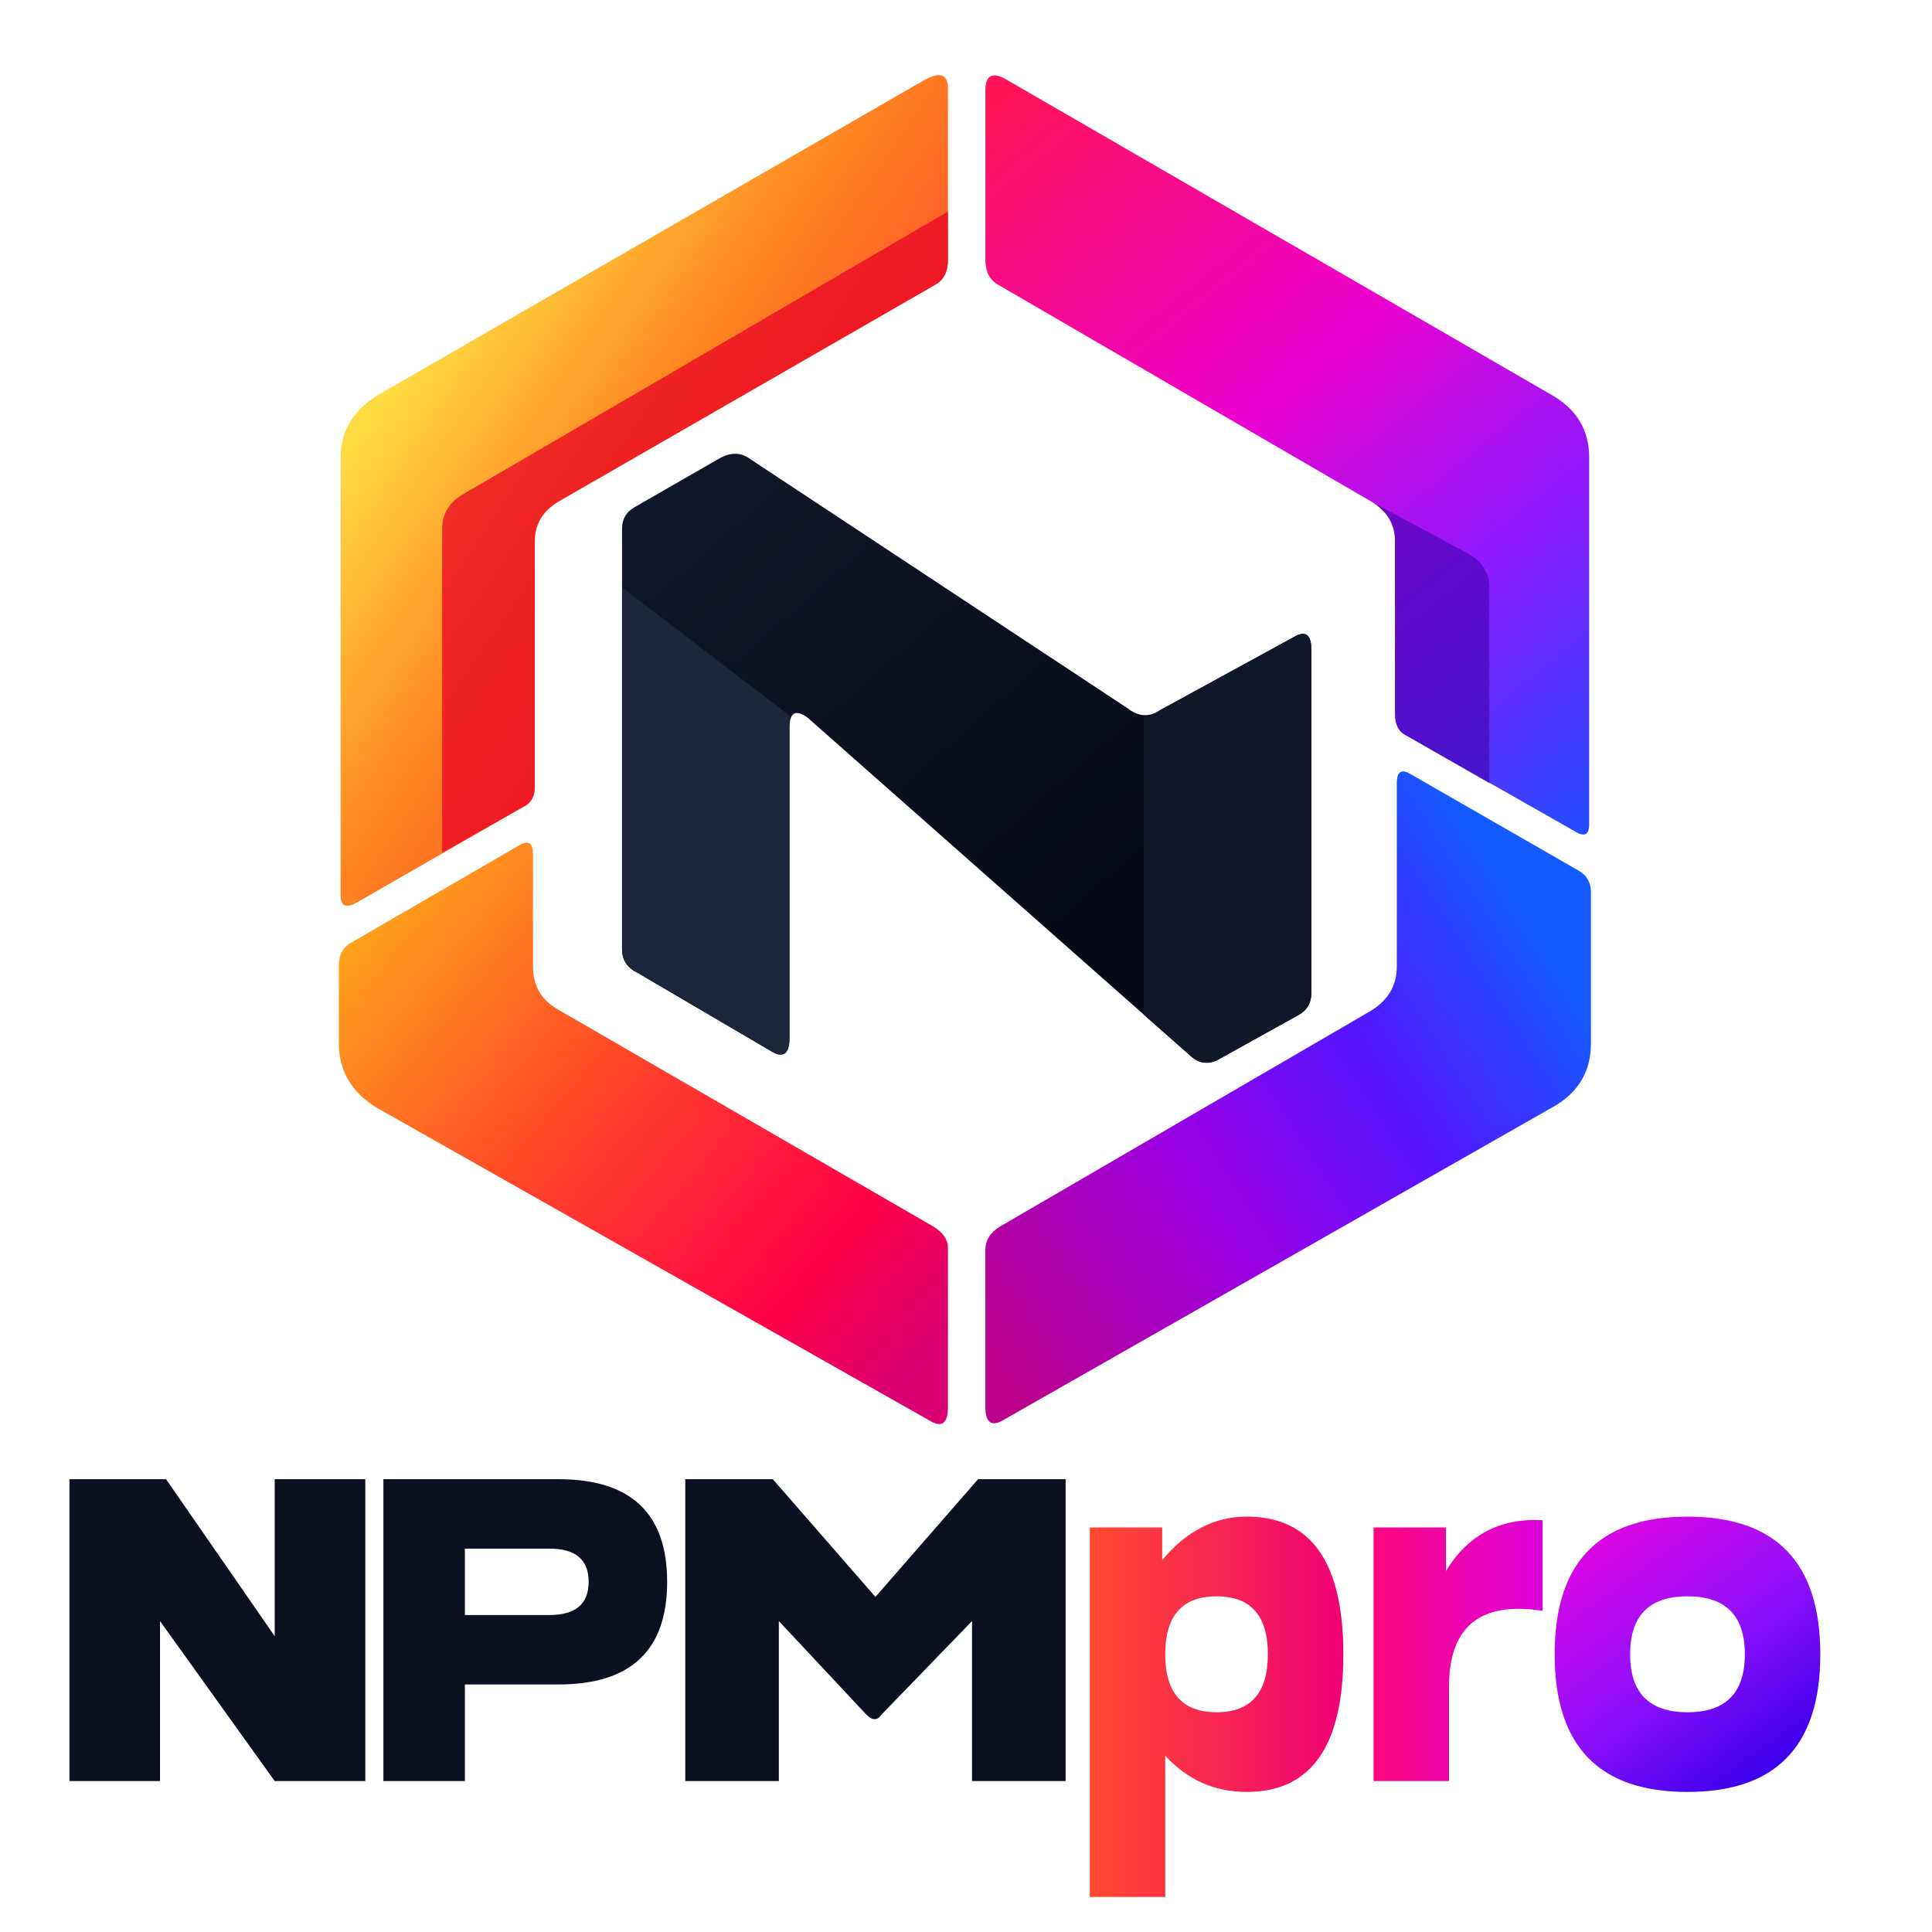
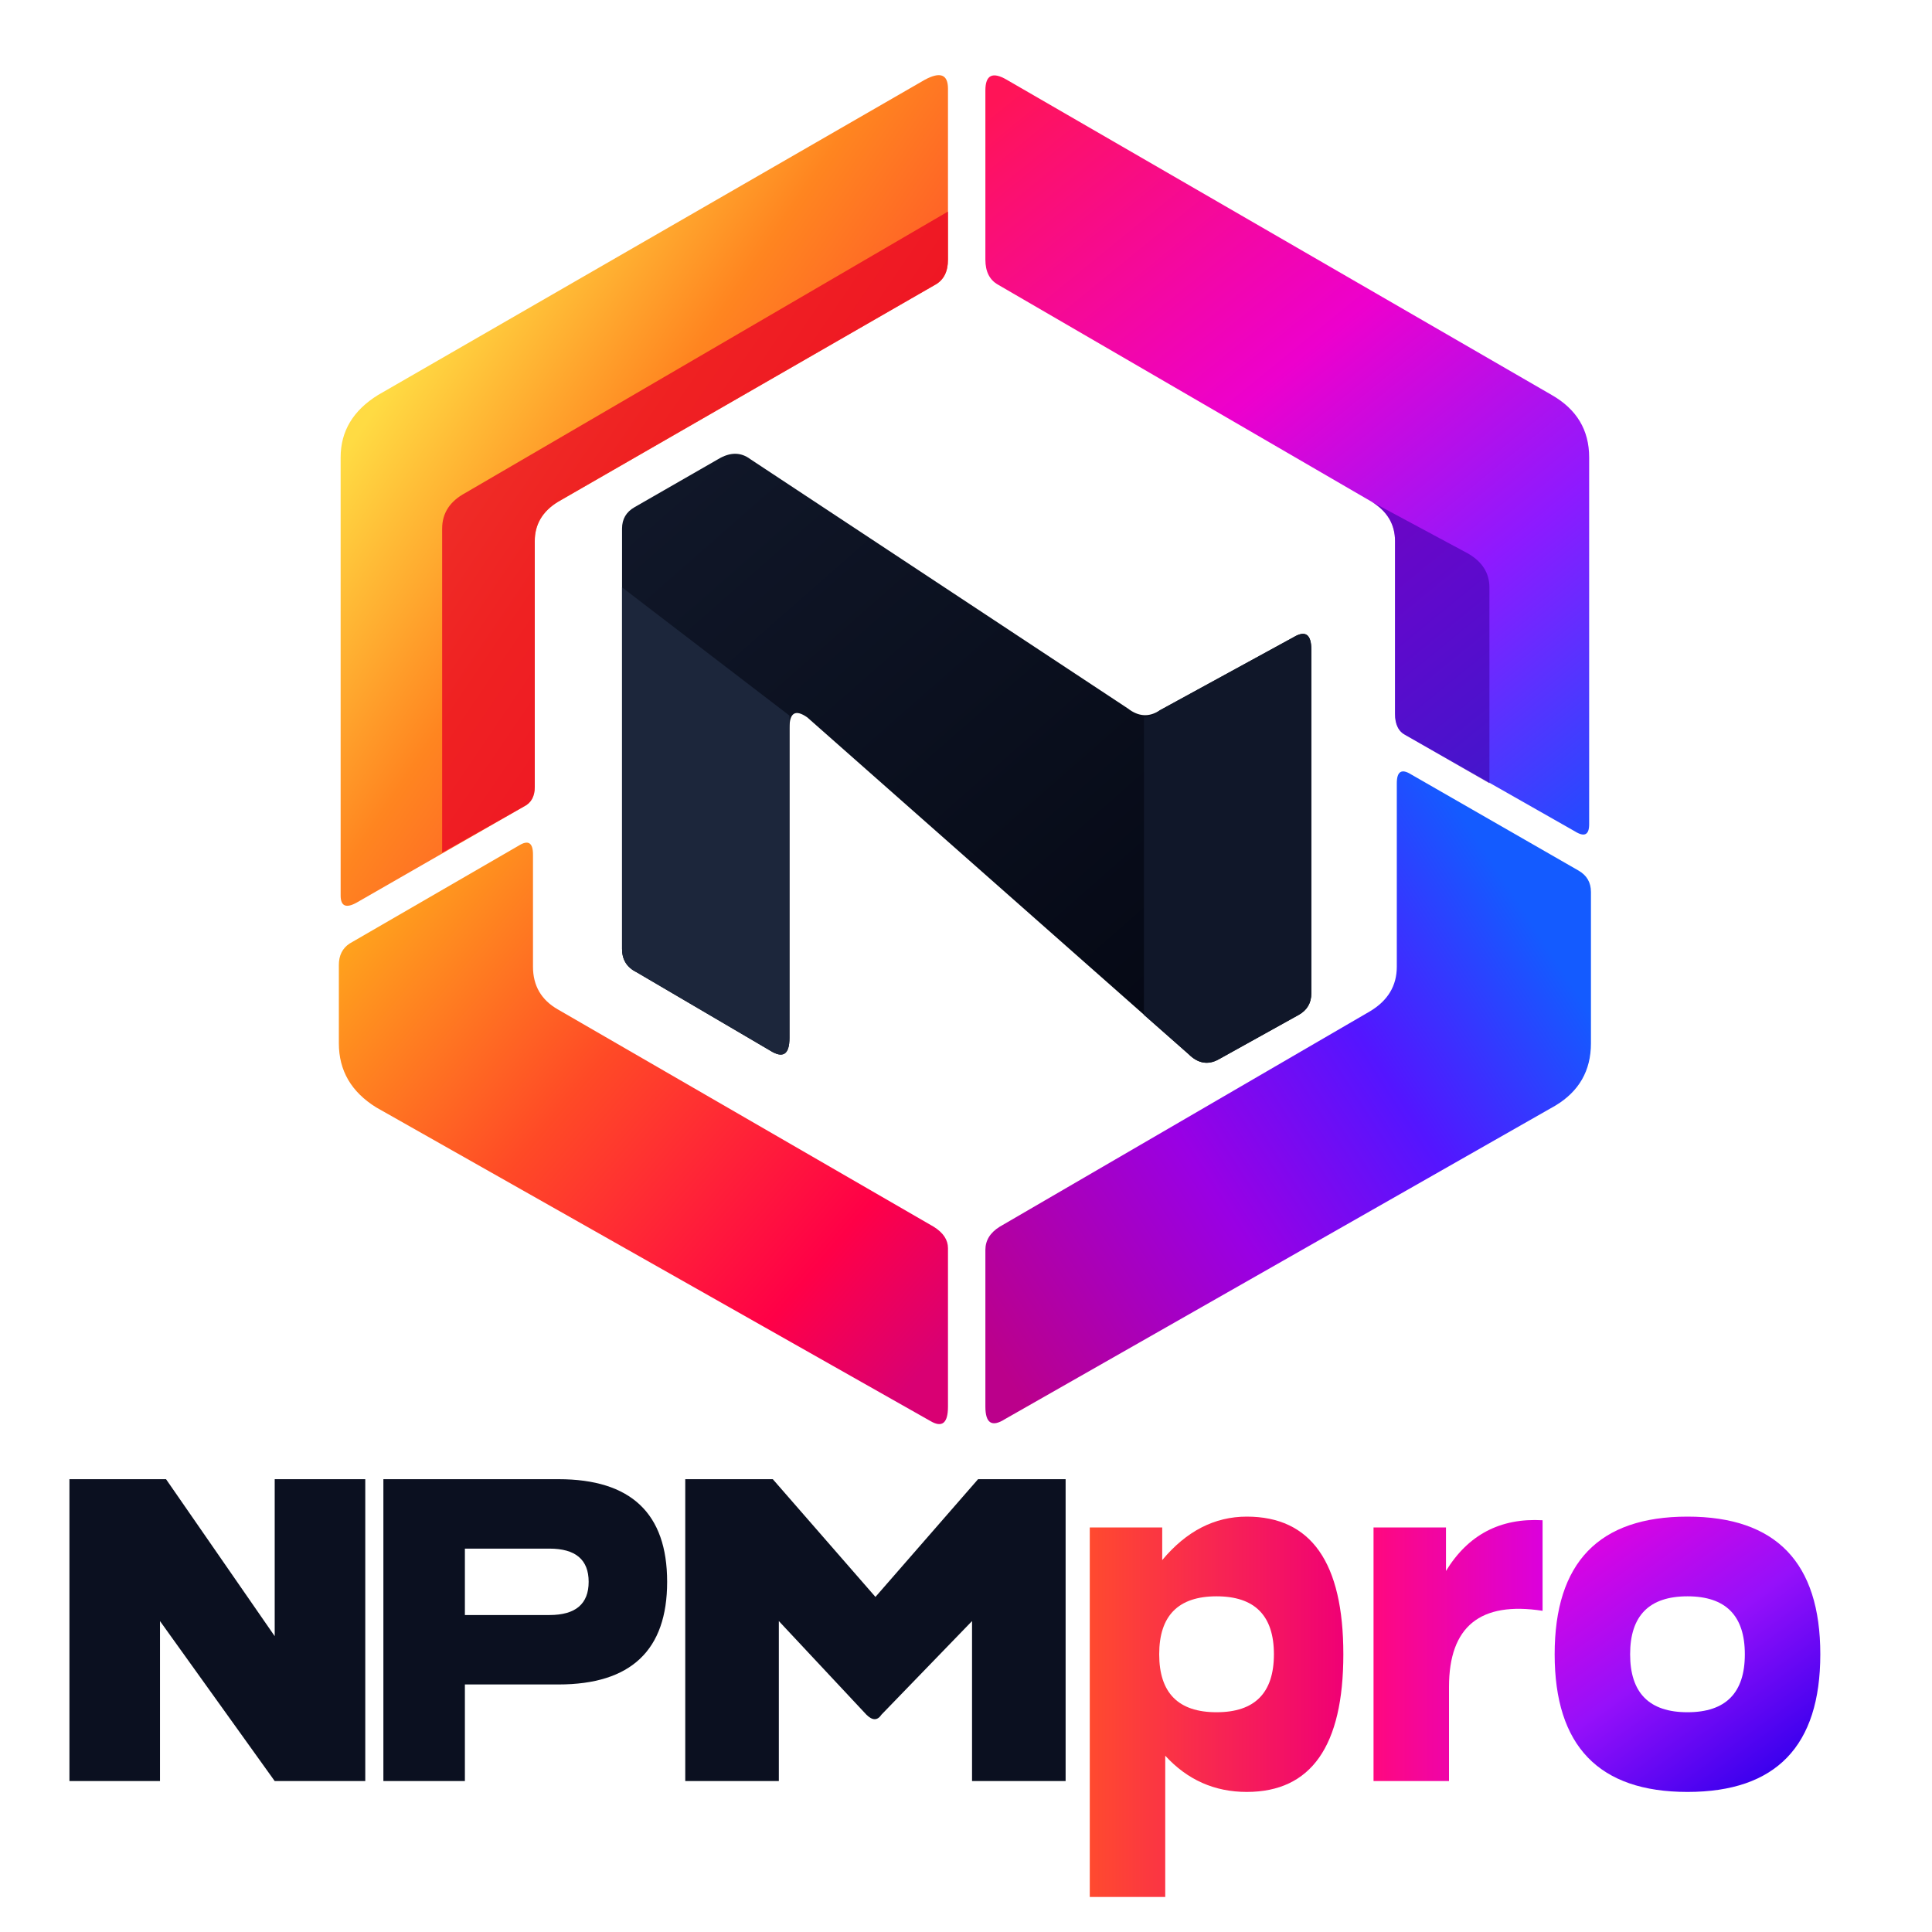
<svg xmlns="http://www.w3.org/2000/svg" viewBox="0 0 640 640" role="img" aria-labelledby="title">
  <defs>
    <linearGradient id="warm" gradientUnits="userSpaceOnUse" x1="290" y1="330" x2="600" y2="540">
      <stop stop-color="#FFDB43" />
      <stop offset=".35" stop-color="#FF8520" />
      <stop offset="1" stop-color="#FF1636" />
    </linearGradient>
    <linearGradient id="cool" gradientUnits="userSpaceOnUse" x1="650" y1="145" x2="980" y2="550">
      <stop stop-color="#FF1457" />
      <stop offset=".42" stop-color="#ED00CD" />
      <stop offset=".72" stop-color="#8D1AFF" />
      <stop offset="1" stop-color="#254AFF" />
    </linearGradient>
    <linearGradient id="bottom" gradientUnits="userSpaceOnUse" x1="290" y1="585" x2="610" y2="855">
      <stop stop-color="#FFAC1C" />
      <stop offset=".4" stop-color="#FF4A26" />
      <stop offset=".8" stop-color="#FF0047" />
      <stop offset="1" stop-color="#D90073" />
    </linearGradient>
    <linearGradient id="lowercool" gradientUnits="userSpaceOnUse" x1="645" y1="860" x2="970" y2="650">
      <stop stop-color="#BB008B" />
      <stop offset=".4" stop-color="#9900E4" />
      <stop offset=".7" stop-color="#5415FF" />
      <stop offset="1" stop-color="#145BFF" />
    </linearGradient>
    <linearGradient id="silver" x1=".2" y1="0" x2=".7" y2="1">
      <stop stop-color="#FFFFFF" />
      <stop offset=".48" stop-color="#F6F7FC" />
      <stop offset="1" stop-color="#AAB7E4" />
    </linearGradient>
    <linearGradient id="leg" x2="1" y2=".4">
      <stop stop-color="#E5E7F4" />
      <stop offset=".55" stop-color="#C3C9E1" />
      <stop offset="1" stop-color="#D8DEF0" />
    </linearGradient>
    <linearGradient id="ink" x2="1" y2="1">
      <stop stop-color="#11182A" />
      <stop offset="1" stop-color="#030611" />
    </linearGradient>
    <linearGradient id="p">
      <stop stop-color="#FF4A2F" />
      <stop offset="1" stop-color="#F00075" />
    </linearGradient>
    <linearGradient id="r">
      <stop stop-color="#FF087F" />
      <stop offset="1" stop-color="#DB00DC" />
    </linearGradient>
    <linearGradient id="o" x2=".7" y2="1">
      <stop stop-color="#EE00DB" />
      <stop offset=".55" stop-color="#9610FA" />
      <stop offset="1" stop-color="#3C00EE" />
    </linearGradient>
  </defs>
  <g transform="translate(64 0)">
    <g transform="translate(-114 -55) scale(.59)">
      <path fill="url(#warm)" d="M617 143Q617 131 604 138L297 315Q276 328 276 350V596Q276 605 285 600L379 546Q385 543 385 535V397Q385 383 398 375L610 253Q617 249 617 239Z" />
      <path fill="url(#cool)" d="M638 144Q638 131 650 138L956 315Q977 327 977 350V556Q977 565 969 560L874 506Q868 503 868 494V397Q868 383 855 375L645 253Q638 249 638 239Z" />
      <path fill="url(#bottom)" d="M384 573Q384 563 376 568L281 623Q275 627 275 635V679Q275 702 296 715L607 891Q617 897 617 883V794Q617 787 609 782L398 660Q384 652 384 636Z" />
      <path fill="url(#lowercool)" d="M869 533Q869 523 877 528L971 582Q978 586 978 594V679Q978 702 958 714L649 890Q638 897 638 883V795Q638 787 646 782L854 661Q869 652 869 636Z" />
      <path fill="#E90023" opacity=".75" d="M617 212V239Q617 249 610 253L398 375Q385 383 385 397V535Q385 543 379 546L333 572V390Q333 377 346 370Z" />
      <path fill="#4100AD" opacity=".62" d="M855 375Q868 383 868 397V494Q868 503 874 506L921 533V423Q921 411 909 404Z" />
      <path fill="url(#ink)" d="M434 390Q434 382 441 378L488 351Q498 345 506 351L718 491Q727 498 736 492L811 451Q821 445 821 458V651Q821 659 814 663L769 688Q760 693 752 685L538 496Q528 489 528 502V676Q528 690 517 683L442 639Q434 635 434 626Z" />
      <path fill="#1C263B" d="M434 423 528 495V676Q528 690 517 683L442 639Q434 635 434 626Z" />
      <path fill="#101729" d="M727 496Q731 496 736 492L811 451Q821 445 821 458V651Q821 659 814 663L769 688Q760 693 752 685L727 663Z" />
    </g>
  </g>
  <g transform="translate(23 490)">
    <path transform="translate(0 0) scale(1 1)" fill-rule="evenodd" fill="#0B1020" d="M0 100V0H32L68 52V0H98V100H68L30 47V100Z" />
    <path transform="translate(104 0) scale(1 1)" fill-rule="evenodd" fill="#0B1020" d="M0 100V0H58Q94 0 94 34Q94 68 58 68H27V100ZM27 23V45H55Q68 45 68 34Q68 23 55 23Z" />
    <path transform="translate(204 0) scale(1 1)" fill-rule="evenodd" fill="#0B1020" d="M0 100V0H29L63 39 97 0H126V100H95V47L65 78Q63 81 60 78L31 47V100Z" />
-     <path transform="translate(338 -20) scale(1 1.2)" fill-rule="evenodd" fill="url(#p)" d="M0 132V30H24V39Q36 27 52 27Q84 27 84 65Q84 103 52 103Q36 103 25 93V132ZM25 65Q25 81 42 81Q59 81 59 65Q59 49 42 49Q25 49 25 65Z" />
+     <path transform="translate(338 -20) scale(1 1.2)" fill-rule="evenodd" fill="url(#p)" d="M0 132V30H24V39Q36 27 52 27Q84 27 84 65Q84 103 52 103Q36 103 25 93V132ZM42 49Q23 49 23 65Q23 81 42 81Q61 81 61 65Q61 49 42 49Z" />
    <path transform="translate(432 -20) scale(1 1.2)" fill-rule="evenodd" fill="url(#r)" d="M0 100V30H24V42Q35 27 56 28V53Q25 49 25 74V100Z" />
    <path transform="translate(492 -20) scale(1 1.2)" fill-rule="evenodd" fill="url(#o)" d="M44 27Q88 27 88 65Q88 103 44 103Q0 103 0 65Q0 27 44 27ZM44 49Q25 49 25 65Q25 81 44 81Q63 81 63 65Q63 49 44 49Z" />
  </g>
</svg>
